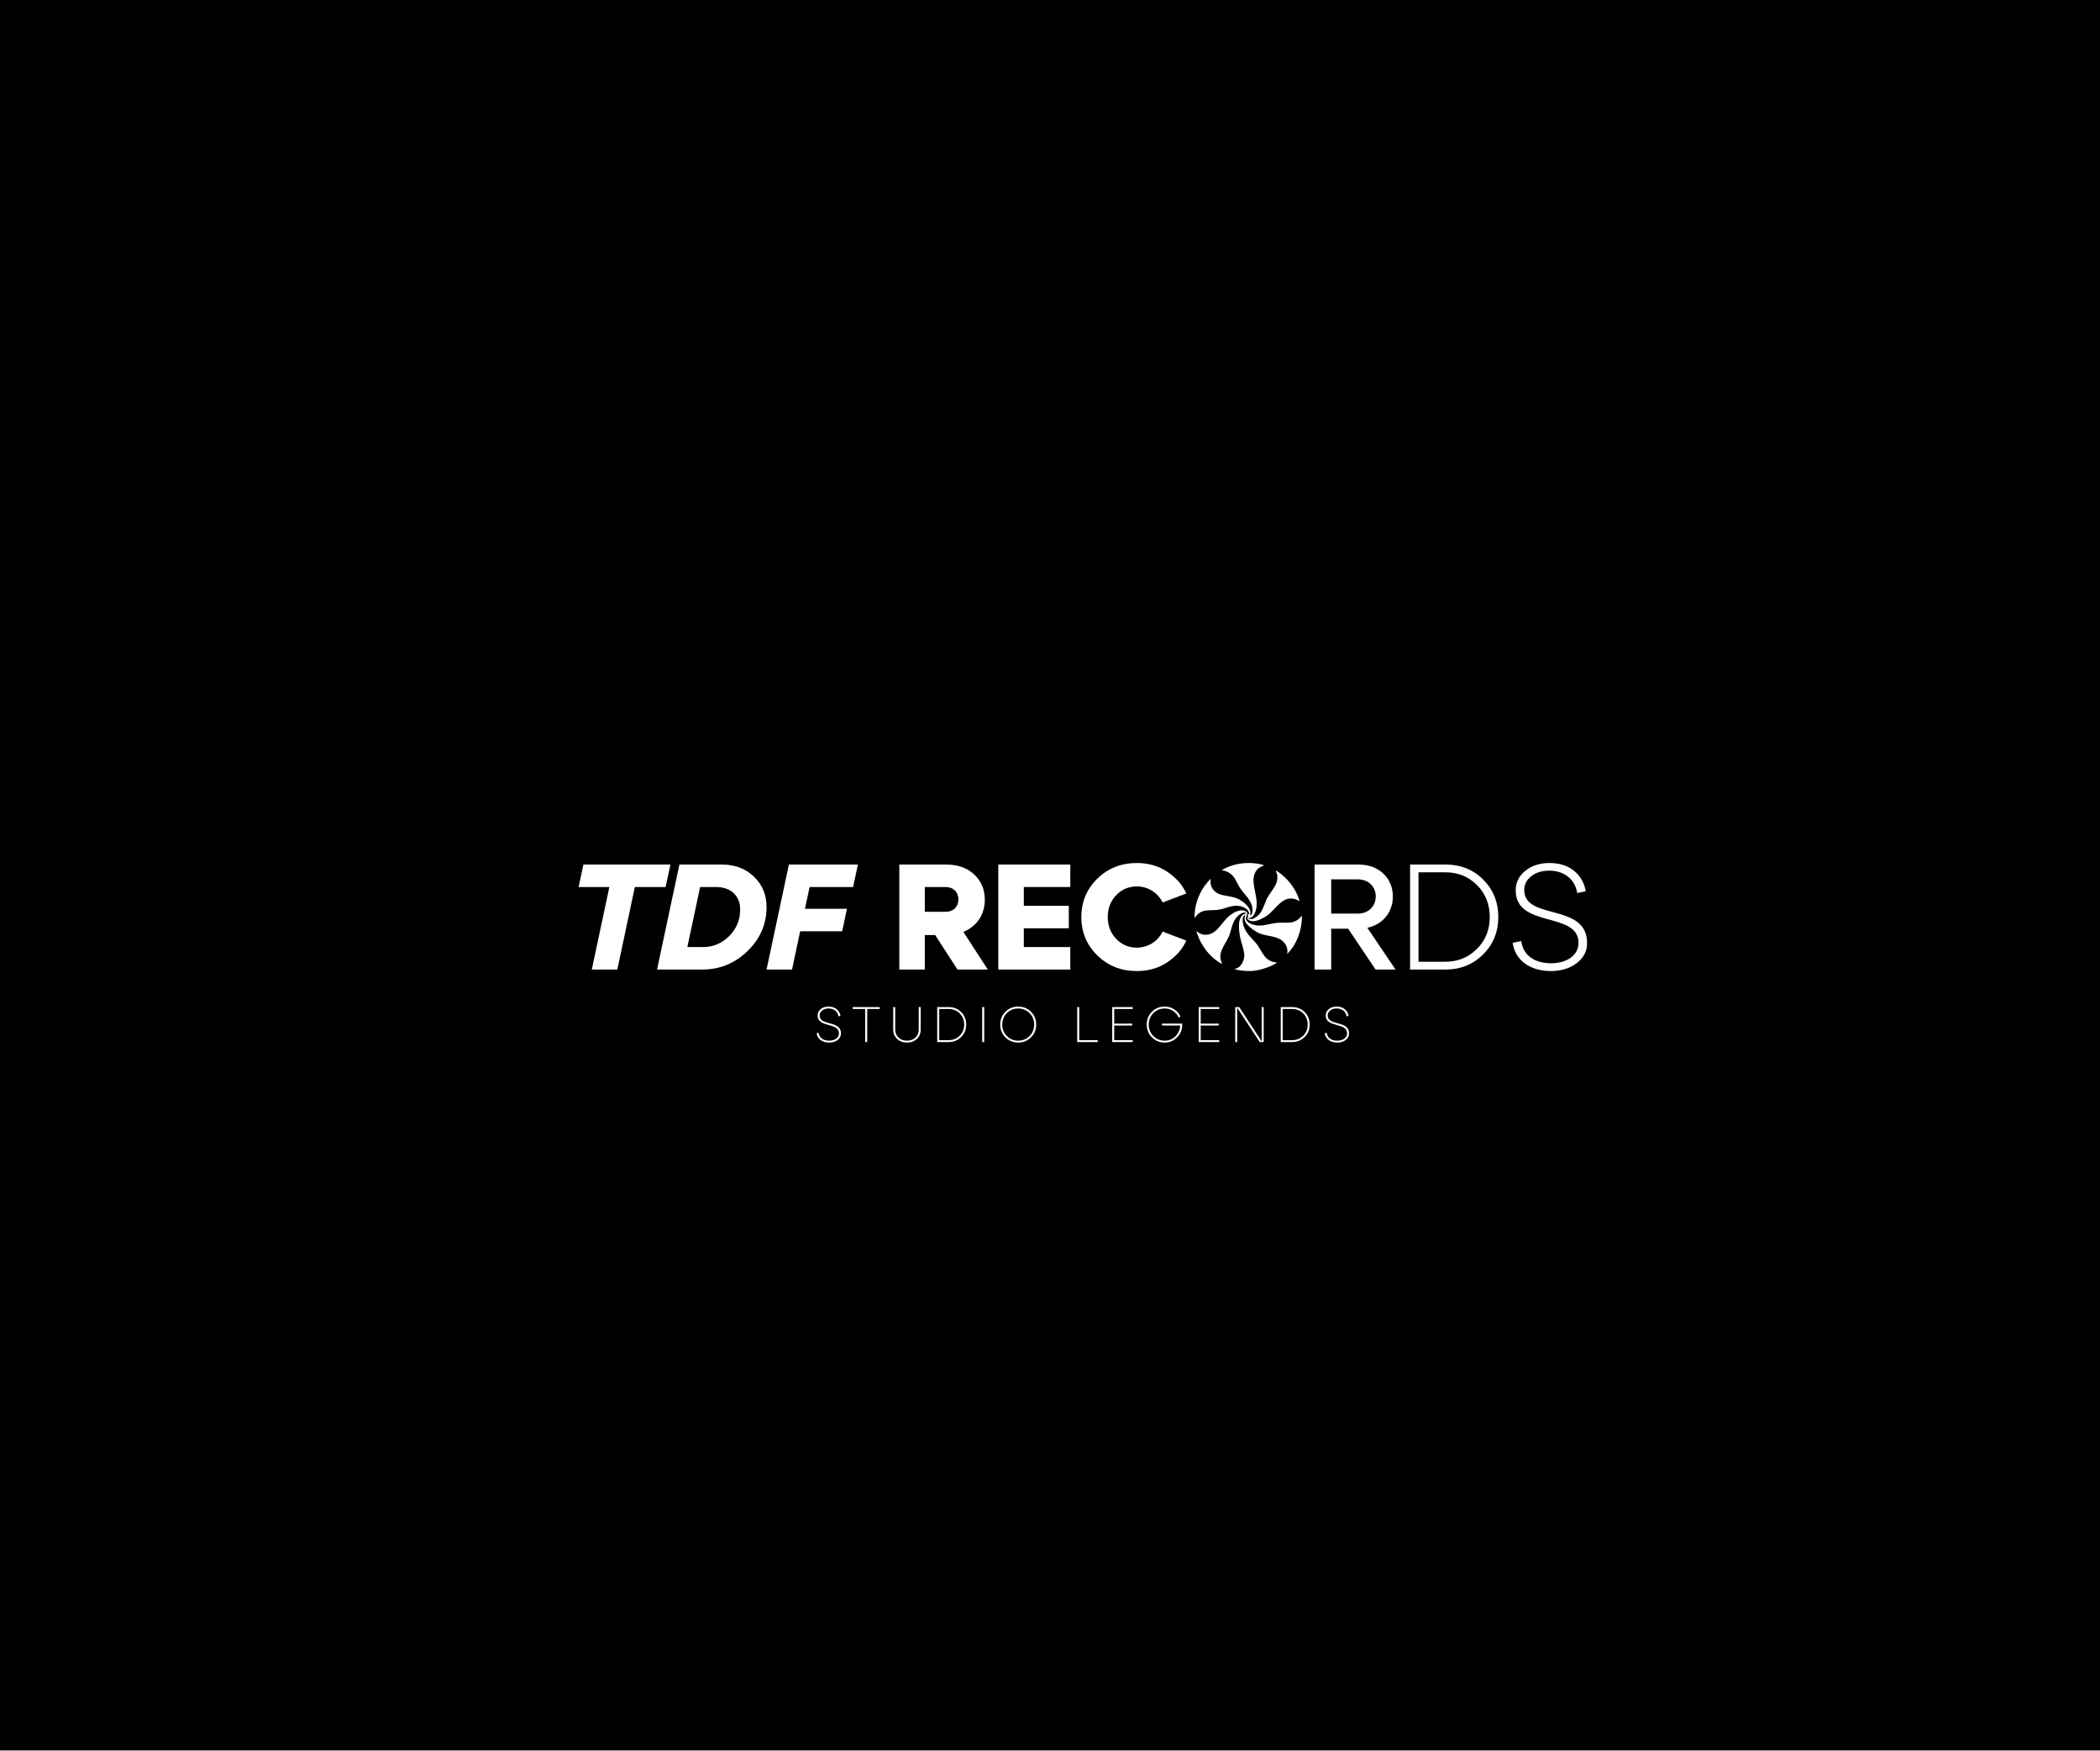
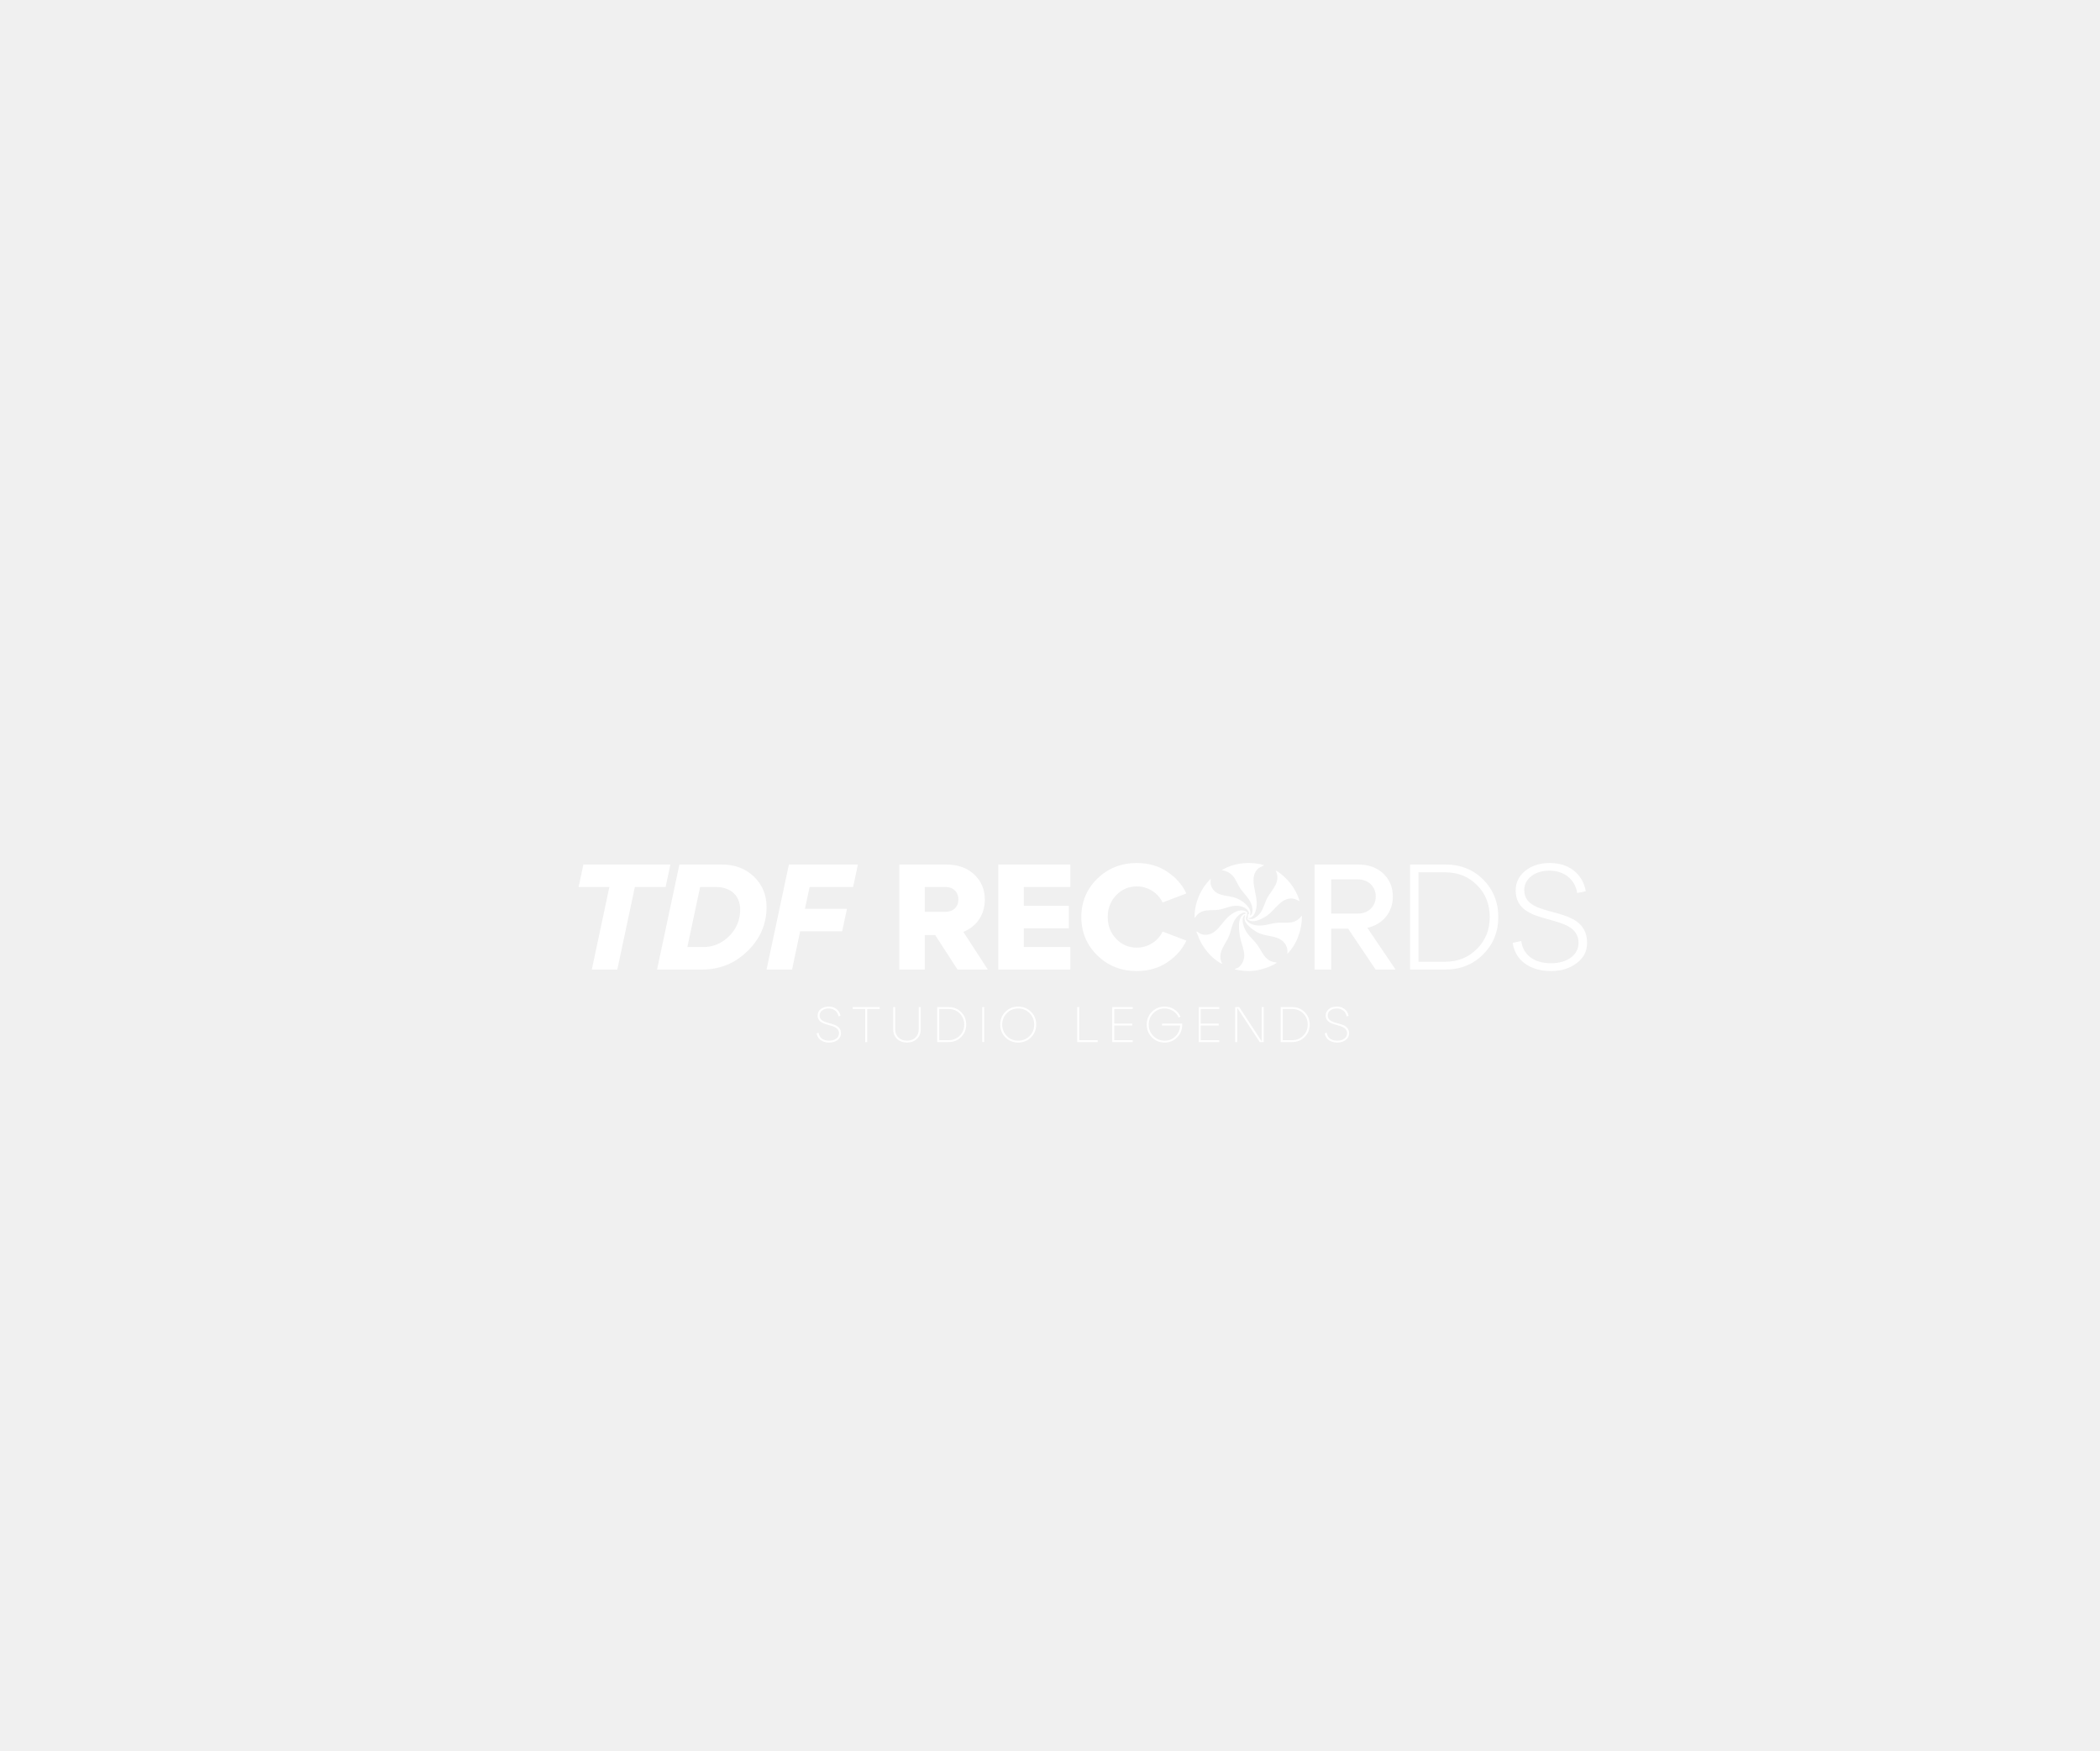
<svg xmlns="http://www.w3.org/2000/svg" version="1.1" width="336pt" height="280pt" viewBox="0 0 336 280">
  <defs>
    <clipPath id="clip_1">
      <path transform="matrix(1,0,0,-1,0,280)" d="M0 280H336V0H0Z" />
    </clipPath>
  </defs>
  <g id="layer_1" data-name="Layer 1">
-     <path transform="matrix(1,0,0,-1,0,280)" d="M0 0H336V280H0Z" />
    <path transform="matrix(1,0,0,-1,98.7697,155.0889)" d="M0 0H-4.081L-1.272 13.201H-6.193L-5.425 16.801H8.496L7.729 13.201H2.808Z" fill="#ffffff" />
    <g clip-path="url(#clip_1)">
      <path transform="matrix(1,0,0,-1,112.0167,141.8877)" d="M0 0-2.04-9.602H.504C2.112-9.602 3.505-9.001 4.681-7.825 5.833-6.648 6.409-5.257 6.409-3.601 6.409-1.416 4.944 0 2.545 0ZM-6.889-13.201-3.312 3.6H3.433C5.545 3.6 7.272 2.952 8.617 1.656 9.961 .359 10.633-1.248 10.633-3.192 10.633-5.905 9.625-8.257 7.609-10.226 5.568-12.218 3.145-13.201 .336-13.201Z" fill="#ffffff" />
      <path transform="matrix(1,0,0,-1,126.7286,155.0889)" d="M0 0H-4.08L-.504 16.801H10.537L9.769 13.201H2.809L2.064 9.721H8.785L8.017 6.12H1.296Z" fill="#ffffff" />
      <path transform="matrix(1,0,0,-1,147.9679,141.8877)" d="M0 0V-3.961H3.36C4.585-3.961 5.377-3.145 5.377-1.992 5.377-.841 4.585 0 3.36 0ZM10.081-13.201H5.232L1.656-7.681H0V-13.201H-4.08V3.6H3.36C5.257 3.6 6.769 3.072 7.897 2.016 9.025 .96 9.602-.385 9.602-2.04 9.602-4.369 8.354-6.289 6.169-7.177Z" fill="#ffffff" />
      <path transform="matrix(1,0,0,-1,171.2491,155.0889)" d="M0 0H-11.521V16.801H0V13.201H-7.441V10.2H-.24V6.601H-7.441V3.6H0Z" fill="#ffffff" />
      <path transform="matrix(1,0,0,-1,212.9913,140.6636)" d="M0 0V-5.473H4.297C5.953-5.473 7.129-4.296 7.129-2.737 7.129-1.176 5.953 0 4.297 0ZM10.297-14.425H7.104L2.713-7.897H0V-14.425H-2.664V2.376H4.297C5.953 2.376 7.297 1.896 8.329 .936 9.361-.048 9.865-1.272 9.865-2.76 9.865-5.233 8.281-7.201 5.785-7.753Z" fill="#ffffff" />
      <path transform="matrix(1,0,0,-1,226.9591,139.5356)" d="M0 0V-14.305H4.272C6.312-14.305 7.992-13.609 9.36-12.241 10.729-10.874 11.4-9.193 11.4-7.153 11.4-5.113 10.729-3.409 9.36-2.041 7.992-.672 6.312 0 4.272 0ZM-1.345-15.553V1.248H4.296C6.721 1.248 8.736 .456 10.345-1.152 11.953-2.76 12.769-4.777 12.769-7.153 12.769-9.529 11.953-11.521 10.345-13.129 8.736-14.738 6.721-15.553 4.296-15.553Z" fill="#ffffff" />
      <path transform="matrix(1,0,0,-1,243.3986,150.5283)" d="M0 0C.288-2.232 2.063-3.553 4.776-3.553 7.368-3.553 9.168-2.209 9.168-.312 9.168 4.824-.889 1.968-.889 8.112-.889 9.36-.385 10.393 .647 11.233 1.68 12.073 2.976 12.481 4.536 12.481 6.096 12.481 7.416 12.073 8.448 11.233 9.48 10.393 10.104 9.288 10.32 7.969L8.952 7.681C8.641 9.792 6.937 11.257 4.512 11.257 3.336 11.257 2.376 10.969 1.632 10.393 .863 9.792 .479 9.049 .479 8.16 .479 3.24 10.536 6.168 10.536-.312 10.536-1.633 9.984-2.688 8.88-3.528 7.776-4.369 6.408-4.801 4.752-4.801 1.392-4.801-.984-3.072-1.368-.288Z" fill="#ffffff" />
      <path transform="matrix(1,0,0,-1,208.3113,146.5201)" d="M0 0C.01-2.198-.791-4.498-2.349-6.066-2.223-5.231-2.506-4.476-3.16-3.951-4.14-3.163-5.608-3.267-6.779-2.784-7.519-2.479-8.805-1.56-9.116-.807-9.258-.465-9.17-.159-9.057 .171-9.725-.056-9.469-1.197-9.291-1.708-8.908-2.809-8.139-3.442-7.411-4.271-6.502-5.305-6.186-6.887-4.7-7.327L-4.016-7.454C-4.026-7.562-4.929-7.987-5.084-8.052-5.853-8.376-6.758-8.646-7.587-8.752-8.62-8.884-9.714-8.775-10.722-8.543-10.738-8.448-10.721-8.475-10.668-8.449-10.565-8.397-10.433-8.379-10.322-8.325-9.642-7.992-9.195-6.991-9.227-6.258-9.267-5.338-9.691-4.366-9.881-3.452-10.084-2.478-10.404-.2-9.251 .301-9.198 .324-8.848 .358-9.015 .49-9.265 .688-9.846 .347-10.059 .17-11.102-.693-11.187-1.823-11.588-3-12.063-4.392-13.429-5.548-12.955-7.166-12.903-7.342-12.808-7.475-12.773-7.646-12.796-7.67-13.141-7.482-13.195-7.449-14.653-6.555-15.84-5.067-16.51-3.502-16.579-3.179-16.797-2.848-16.87-2.537-16.885-2.475-16.873-2.465-16.809-2.477-16.744-2.489-16.516-2.694-16.405-2.756-16.243-2.846-15.963-2.963-15.781-2.987-13.683-3.261-12.97-1.064-11.597 .042-10.852 .642-9.652 1.306-8.777 .599L-8.755 .534C-8.802 .416-8.781 .27-8.809 .159-8.853-.018-8.971-.177-8.971-.406-8.973-.881-8.216-1.273-7.818-1.389-6.474-1.78-5.441-1.278-4.16-1.115-2.811-.943-1.493-1.431-.362-.343-.308-.291-.059 .064 0 0" fill="#ffffff" />
      <path transform="matrix(1,0,0,-1,193.7017,141.3723)" d="M0 0C.031-.277 .202-.645 .367-.872 1.232-2.068 2.874-1.815 4.112-2.295 4.971-2.628 6.251-3.541 6.363-4.532 6.385-4.726 6.268-4.915 6.344-5.105 6.746-4.767 6.738-4.249 6.654-3.77 6.413-2.396 5.279-1.635 4.606-.52 4.088 .338 3.835 1.27 2.906 1.795 2.542 2.001 2.167 2.124 1.752 2.178 2.483 2.618 3.309 2.932 4.143 3.119 5.36 3.393 6.779 3.391 7.999 3.129 8.162 3.094 8.324 3.001 8.501 3.012 8.516 2.937 8.482 2.925 8.427 2.893 8.02 2.655 7.764 2.662 7.411 2.243 6.095 .68 7.579-1.703 7.348-3.631 7.262-4.349 6.937-5.475 6.066-5.489V-5.618H6.685C6.828-5.618 7.324-5.298 7.454-5.189 8.27-4.507 8.482-3.599 8.865-2.67 9.453-1.245 10.99-.181 10.626 1.527 10.578 1.75 10.459 1.899 10.424 2.115 10.511 2.067 10.607 2.03 10.693 1.978 11.058 1.757 11.474 1.402 11.791 1.112 12.914 .083 13.81-1.284 14.225-2.755 13.972-2.689 13.747-2.514 13.491-2.443 11.463-1.877 10.46-4.062 9.07-5.055 8.352-5.567 6.893-6.356 6.052-5.781 5.77-5.589 5.949-5.538 5.972-5.33 5.979-5.269 5.942-5.214 5.946-5.169 5.955-5.065 6.002-4.962 5.98-4.848L6.152-4.849C6.133-3.968 5.084-3.585 4.336-3.524 3.212-3.434 2.292-4.008 1.212-4.159-.035-4.333-1.281-3.954-2.243-5.061-2.286-5.11-2.494-5.479-2.563-5.404-2.623-3.607-1.995-1.809-.975-.349-.868-.196-.125 .738-.021 .747 .084 .756 0 .646 0 .641 0 .441-.022 .19 0 0" fill="#ffffff" />
      <path transform="matrix(1,0,0,-1,130.9798,165.209)" d="M0 0C.104-.8 .728-1.256 1.687-1.256 2.151-1.256 2.526-1.144 2.822-.928 3.11-.712 3.254-.44 3.254-.097 3.254 1.727-.16 .751-.16 2.782-.16 3.19 .008 3.525 .335 3.798 .664 4.062 1.087 4.197 1.607 4.197 2.119 4.197 2.542 4.062 2.886 3.781 3.23 3.502 3.43 3.142 3.494 2.702L3.174 2.639C3.07 3.374 2.47 3.894 1.607 3.894 1.183 3.894 .839 3.79 .567 3.582 .295 3.374 .16 3.11 .16 2.782 .16 1.039 3.574 2.055 3.574-.097 3.574-.528 3.398-.88 3.038-1.151 2.678-1.424 2.223-1.56 1.687-1.56 .591-1.56-.192-.992-.32-.064Z" fill="#ffffff" />
      <path transform="matrix(1,0,0,-1,138.7547,166.6885)" d="M0 0H-.32V5.293H-2.319V5.597H1.999V5.293H0Z" fill="#ffffff" />
      <path transform="matrix(1,0,0,-1,142.9158,161.0918)" d="M0 0H.32V-3.598C.32-4.117 .496-4.549 .848-4.877 1.2-5.205 1.647-5.373 2.199-5.373 2.751-5.373 3.207-5.205 3.558-4.877 3.902-4.549 4.078-4.117 4.078-3.598V0H4.398V-3.598C4.398-4.214 4.19-4.709 3.782-5.093 3.375-5.484 2.847-5.677 2.199-5.677 1.56-5.677 1.032-5.484 .624-5.093 .208-4.701 0-4.205 0-3.598Z" fill="#ffffff" />
      <path transform="matrix(1,0,0,-1,150.2747,161.3955)" d="M0 0V-4.989H1.503C2.215-4.989 2.807-4.749 3.286-4.27 3.758-3.798 3.998-3.206 3.998-2.494 3.998-1.783 3.758-1.191 3.286-.712 2.807-.24 2.215 0 1.503 0ZM-.32-5.293V.304H1.503C2.303 .304 2.975 .04 3.51-.496 4.046-1.031 4.318-1.703 4.318-2.494 4.318-3.286 4.046-3.949 3.51-4.485 2.975-5.021 2.303-5.293 1.503-5.293Z" fill="#ffffff" />
      <path transform="matrix(1,0,0,-1,0,280)" d="M157.475 113.312H157.155V118.909H157.475Z" fill="#ffffff" />
      <path transform="matrix(1,0,0,-1,160.3553,163.8896)" d="M0 0C0-.728 .248-1.336 .744-1.831 1.231-2.327 1.839-2.575 2.559-2.575 3.278-2.575 3.886-2.327 4.381-1.831 4.869-1.336 5.117-.728 5.117 0 5.117 .728 4.869 1.335 4.381 1.831 3.886 2.326 3.278 2.574 2.559 2.574 1.839 2.574 1.231 2.326 .744 1.831 .248 1.335 0 .728 0 0M-.32 0C-.32 .808-.04 1.495 .512 2.047 1.063 2.599 1.751 2.878 2.559 2.878 3.366 2.878 4.054 2.599 4.605 2.047 5.157 1.495 5.437 .808 5.437 0 5.437-.808 5.157-1.495 4.605-2.047 4.054-2.599 3.366-2.879 2.559-2.879 1.751-2.879 1.063-2.599 .512-2.047-.04-1.495-.32-.808-.32 0" fill="#ffffff" />
      <path transform="matrix(1,0,0,-1,175.6336,166.6885)" d="M0 0H-3.278V5.597H-2.958V.304H0Z" fill="#ffffff" />
      <path transform="matrix(1,0,0,-1,181.2327,166.6885)" d="M0 0H-3.278V5.597H0V5.293H-2.958V2.95H-.08V2.646H-2.958V.304H0Z" fill="#ffffff" />
      <path transform="matrix(1,0,0,-1,185.9222,163.7383)" d="M0 0H3.223C3.271-.855 3.015-1.567 2.463-2.15 1.911-2.734 1.231-3.03 .432-3.03-.376-3.03-1.063-2.75-1.615-2.198-2.167-1.646-2.446-.959-2.446-.151-2.446 .656-2.167 1.344-1.615 1.896-1.063 2.447-.376 2.727 .432 2.727 1.008 2.727 1.52 2.575 1.975 2.271 2.423 1.967 2.75 1.583 2.958 1.111L2.671 .976C2.278 1.839 1.423 2.423 .432 2.423-.288 2.423-.896 2.175-1.383 1.68-1.879 1.184-2.127 .576-2.127-.151-2.127-.879-1.879-1.487-1.383-1.982-.896-2.479-.288-2.727 .432-2.727 1.111-2.727 1.687-2.494 2.159-2.022 2.622-1.551 2.87-.983 2.902-.304H0Z" fill="#ffffff" />
      <path transform="matrix(1,0,0,-1,195.0735,166.6885)" d="M0 0H-3.278V5.597H0V5.293H-2.958V2.95H-.08V2.646H-2.958V.304H0Z" fill="#ffffff" />
      <path transform="matrix(1,0,0,-1,201.8734,166.5762)" d="M0 0V5.484H.319V-.112H-.32L-3.918 5.373V-.112H-4.238V5.484H-3.599Z" fill="#ffffff" />
      <path transform="matrix(1,0,0,-1,205.2347,161.3955)" d="M0 0V-4.989H1.504C2.215-4.989 2.807-4.749 3.286-4.27 3.758-3.798 3.998-3.206 3.998-2.494 3.998-1.783 3.758-1.191 3.286-.712 2.807-.24 2.215 0 1.504 0ZM-.319-5.293V.304H1.504C2.303 .304 2.975 .04 3.511-.496 4.046-1.031 4.318-1.703 4.318-2.494 4.318-3.286 4.046-3.949 3.511-4.485 2.975-5.021 2.303-5.293 1.504-5.293Z" fill="#ffffff" />
      <path transform="matrix(1,0,0,-1,212.2747,165.209)" d="M0 0C.104-.8 .728-1.256 1.687-1.256 2.15-1.256 2.526-1.144 2.822-.928 3.11-.712 3.254-.44 3.254-.097 3.254 1.727-.16 .751-.16 2.782-.16 3.19 .008 3.525 .336 3.798 .663 4.062 1.087 4.197 1.606 4.197 2.118 4.197 2.542 4.062 2.886 3.781 3.23 3.502 3.43 3.142 3.494 2.702L3.174 2.639C3.07 3.374 2.471 3.894 1.606 3.894 1.184 3.894 .839 3.79 .567 3.582 .296 3.374 .16 3.11 .16 2.782 .16 1.039 3.574 2.055 3.574-.097 3.574-.528 3.397-.88 3.038-1.151 2.679-1.424 2.223-1.56 1.687-1.56 .592-1.56-.191-.992-.319-.064Z" fill="#ffffff" />
      <path transform="matrix(1,0,0,-1,173.0116,146.688)" d="M0 0C0 2.424 .864 4.488 2.568 6.145 4.272 7.8 6.36 8.641 8.881 8.641 10.753 8.641 12.385 8.161 13.777 7.225 15.169 6.289 16.177 5.136 16.801 3.768L13.009 2.328C12.265 3.84 10.729 4.896 8.881 4.896 7.561 4.896 6.457 4.416 5.568 3.48 4.68 2.544 4.224 1.368 4.224 0 4.224-1.368 4.68-2.544 5.568-3.48 6.457-4.417 7.561-4.896 8.881-4.896 10.729-4.896 12.265-3.84 13.009-2.328L16.801-3.769C16.177-5.137 15.169-6.289 13.777-7.225 12.385-8.161 10.753-8.641 8.881-8.641 6.36-8.641 4.272-7.801 2.568-6.145 .864-4.489 0-2.424 0 0" fill="#ffffff" />
    </g>
  </g>
</svg>
